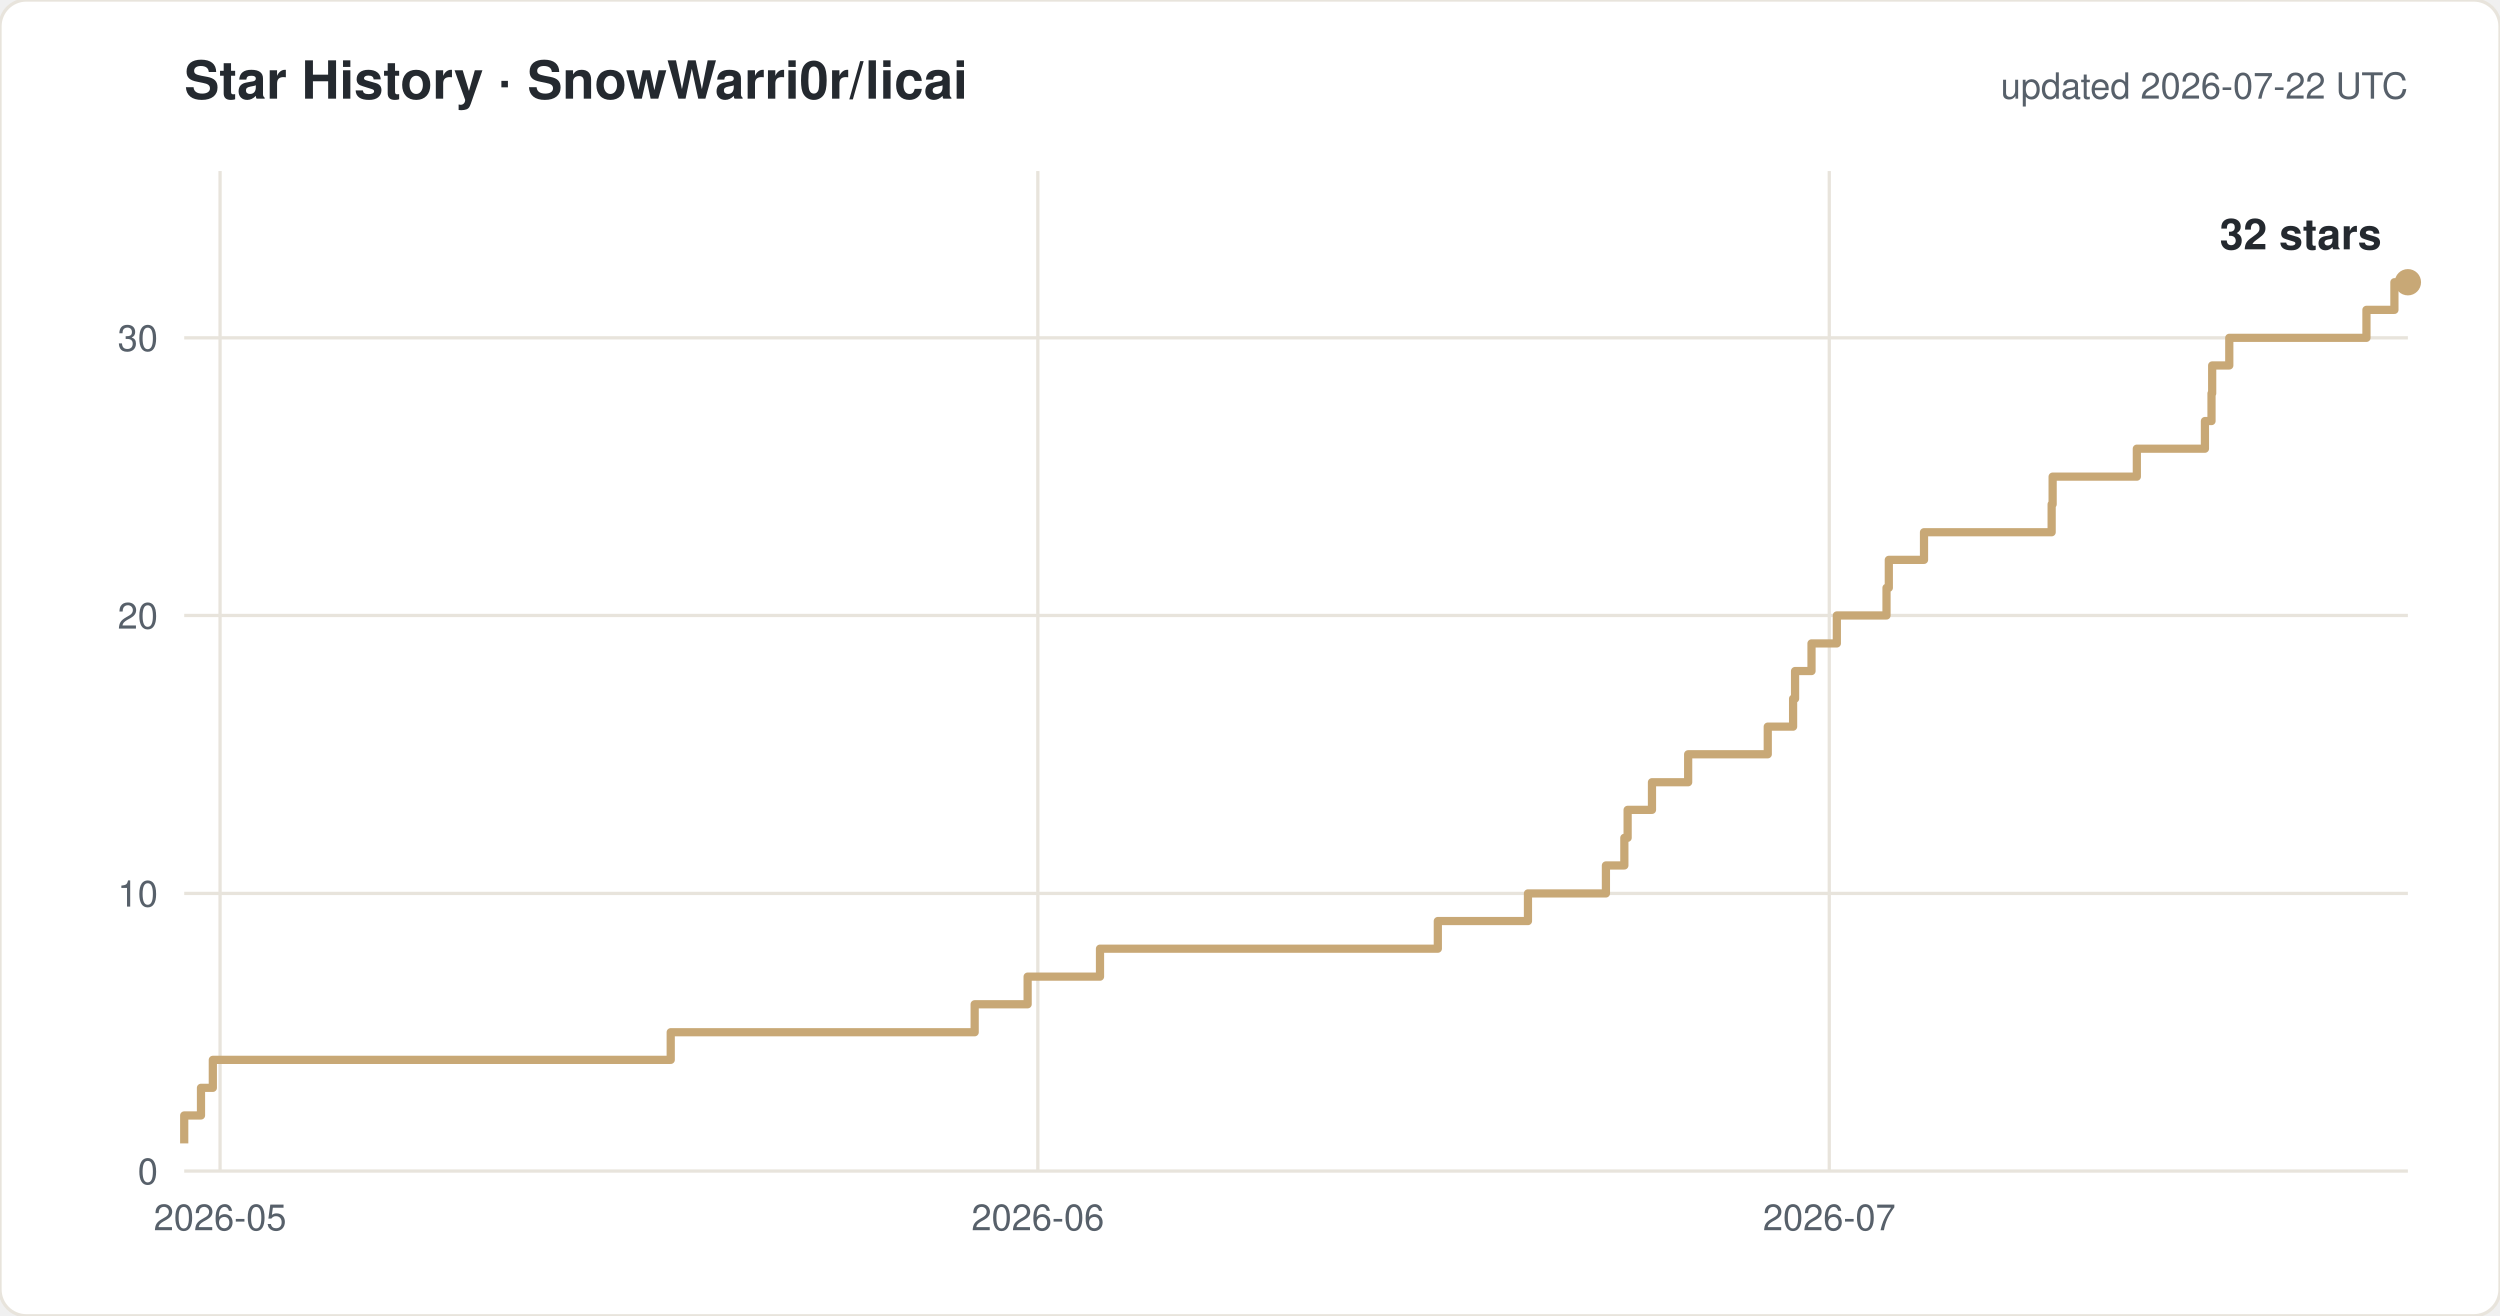
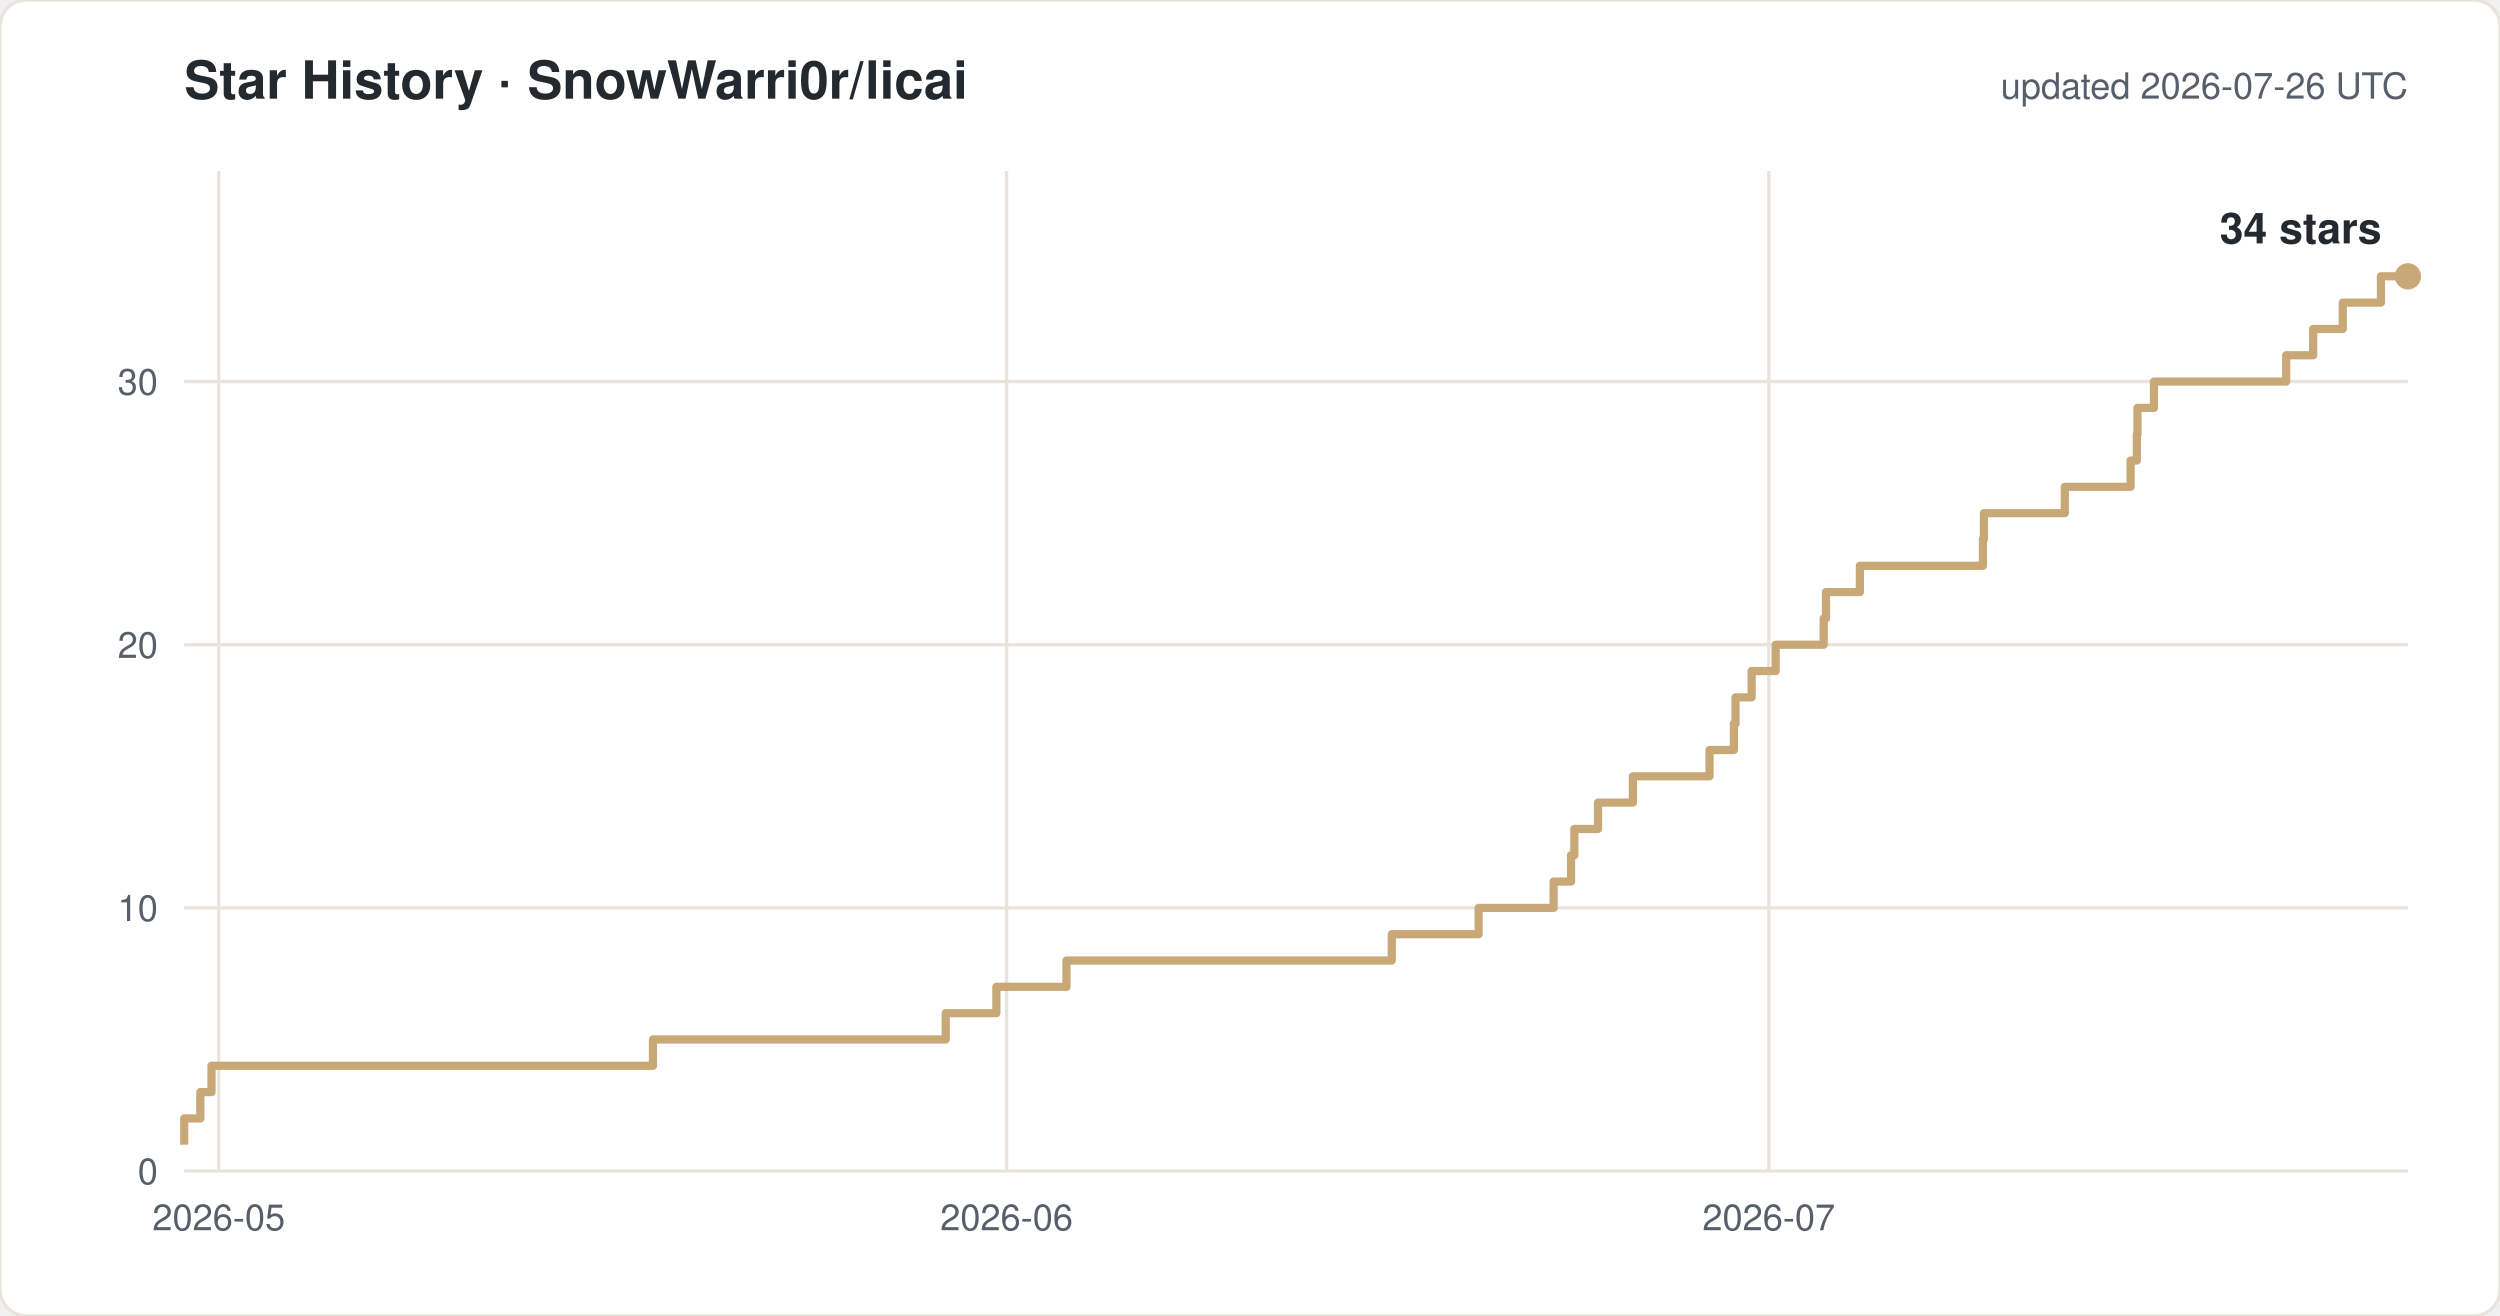
<svg xmlns="http://www.w3.org/2000/svg" width="760" height="400" viewBox="0 0 760 400" font-family="-apple-system,Segoe UI,Helvetica,Arial,sans-serif">
  <rect width="760" height="400" rx="8" fill="#ffffff" stroke="#e8e4dc" />
  <text x="56" y="30" font-size="16" font-weight="600" fill="#24292f">Star History · SnowWarri0r/licai</text>
-   <text x="732" y="30" font-size="11" fill="#57606a" text-anchor="end">updated 2026-07-22 UTC</text>
+   <text x="732" y="30" font-size="11" fill="#57606a" text-anchor="end">updated 2026-07-26 UTC</text>
  <line x1="56" y1="356.0" x2="732" y2="356.0" stroke="#e8e4dc" />
  <text x="48" y="360.0" font-size="11" fill="#57606a" text-anchor="end">0</text>
-   <line x1="56" y1="271.6" x2="732" y2="271.6" stroke="#e8e4dc" />
-   <text x="48" y="275.6" font-size="11" fill="#57606a" text-anchor="end">10</text>
-   <line x1="56" y1="187.1" x2="732" y2="187.1" stroke="#e8e4dc" />
-   <text x="48" y="191.1" font-size="11" fill="#57606a" text-anchor="end">20</text>
-   <line x1="56" y1="102.7" x2="732" y2="102.7" stroke="#e8e4dc" />
-   <text x="48" y="106.7" font-size="11" fill="#57606a" text-anchor="end">30</text>
-   <line x1="66.9" y1="52" x2="66.9" y2="356" stroke="#e8e4dc" />
-   <text x="66.9" y="374" font-size="11" fill="#57606a" text-anchor="middle">2026-05</text>
-   <line x1="315.5" y1="52" x2="315.5" y2="356" stroke="#e8e4dc" />
-   <text x="315.5" y="374" font-size="11" fill="#57606a" text-anchor="middle">2026-06</text>
-   <line x1="556.1" y1="52" x2="556.1" y2="356" stroke="#e8e4dc" />
-   <text x="556.1" y="374" font-size="11" fill="#57606a" text-anchor="middle">2026-07</text>
-   <path d="M 56.0 347.6 H 56.0 V 339.1 H 61.1 V 330.7 H 64.7 V 322.2 H 203.9 V 313.8 H 296.3 V 305.3 H 312.4 V 296.9 H 334.4 V 288.4 H 437.1 V 280.0 H 464.5 V 271.6 H 488.2 V 263.1 H 493.8 V 254.7 H 494.8 V 246.2 H 502.2 V 237.8 H 513.2 V 229.3 H 537.4 V 220.9 H 545.1 V 212.4 H 545.7 V 204.0 H 550.7 V 195.6 H 558.4 V 187.1 H 573.5 V 178.7 H 574.2 V 170.2 H 584.9 V 161.8 H 623.7 V 153.3 H 624.0 V 144.9 H 649.6 V 136.4 H 670.3 V 128.0 H 672.3 V 119.6 H 672.5 V 111.1 H 677.7 V 102.7 H 719.4 V 94.2 H 727.9 V 85.8 H 732.0" fill="none" stroke="#c8a876" stroke-width="2.5" stroke-linejoin="round" />
-   <circle cx="732.0" cy="85.8" r="4" fill="#c8a876" />
-   <text x="724.0" y="75.8" font-size="13" font-weight="600" fill="#24292f" text-anchor="end">32 stars</text>
+   <line x1="56" y1="276.0" x2="732" y2="276.0" stroke="#e8e4dc" />
+   <text x="48" y="280.0" font-size="11" fill="#57606a" text-anchor="end">10</text>
+   <line x1="56" y1="196.0" x2="732" y2="196.0" stroke="#e8e4dc" />
+   <text x="48" y="200.0" font-size="11" fill="#57606a" text-anchor="end">20</text>
+   <line x1="56" y1="116.0" x2="732" y2="116.0" stroke="#e8e4dc" />
+   <text x="48" y="120.0" font-size="11" fill="#57606a" text-anchor="end">30</text>
+   <line x1="66.5" y1="52" x2="66.5" y2="356" stroke="#e8e4dc" />
+   <text x="66.5" y="374" font-size="11" fill="#57606a" text-anchor="middle">2026-05</text>
+   <line x1="306.0" y1="52" x2="306.0" y2="356" stroke="#e8e4dc" />
+   <text x="306.0" y="374" font-size="11" fill="#57606a" text-anchor="middle">2026-06</text>
+   <line x1="537.7" y1="52" x2="537.7" y2="356" stroke="#e8e4dc" />
+   <text x="537.7" y="374" font-size="11" fill="#57606a" text-anchor="middle">2026-07</text>
+   <path d="M 56.0 348.0 H 56.0 V 340.0 H 60.9 V 332.0 H 64.3 V 324.0 H 198.5 V 316.0 H 287.5 V 308.0 H 302.9 V 300.0 H 324.2 V 292.0 H 423.1 V 284.0 H 449.5 V 276.0 H 472.3 V 268.0 H 477.6 V 260.0 H 478.6 V 252.0 H 485.8 V 244.0 H 496.4 V 236.0 H 519.7 V 228.0 H 527.1 V 220.0 H 527.6 V 212.0 H 532.5 V 204.0 H 539.8 V 196.0 H 554.4 V 188.0 H 555.1 V 180.0 H 565.4 V 172.0 H 602.8 V 164.0 H 603.1 V 156.0 H 627.7 V 148.0 H 647.7 V 140.0 H 649.6 V 132.0 H 649.8 V 124.0 H 654.8 V 116.0 H 695.0 V 108.0 H 703.2 V 100.0 H 712.2 V 92.0 H 723.8 V 84.0 H 732.0" fill="none" stroke="#c8a876" stroke-width="2.5" stroke-linejoin="round" />
+   <circle cx="732.0" cy="84.0" r="4" fill="#c8a876" />
+   <text x="724.0" y="74.0" font-size="13" font-weight="600" fill="#24292f" text-anchor="end">34 stars</text>
</svg>
